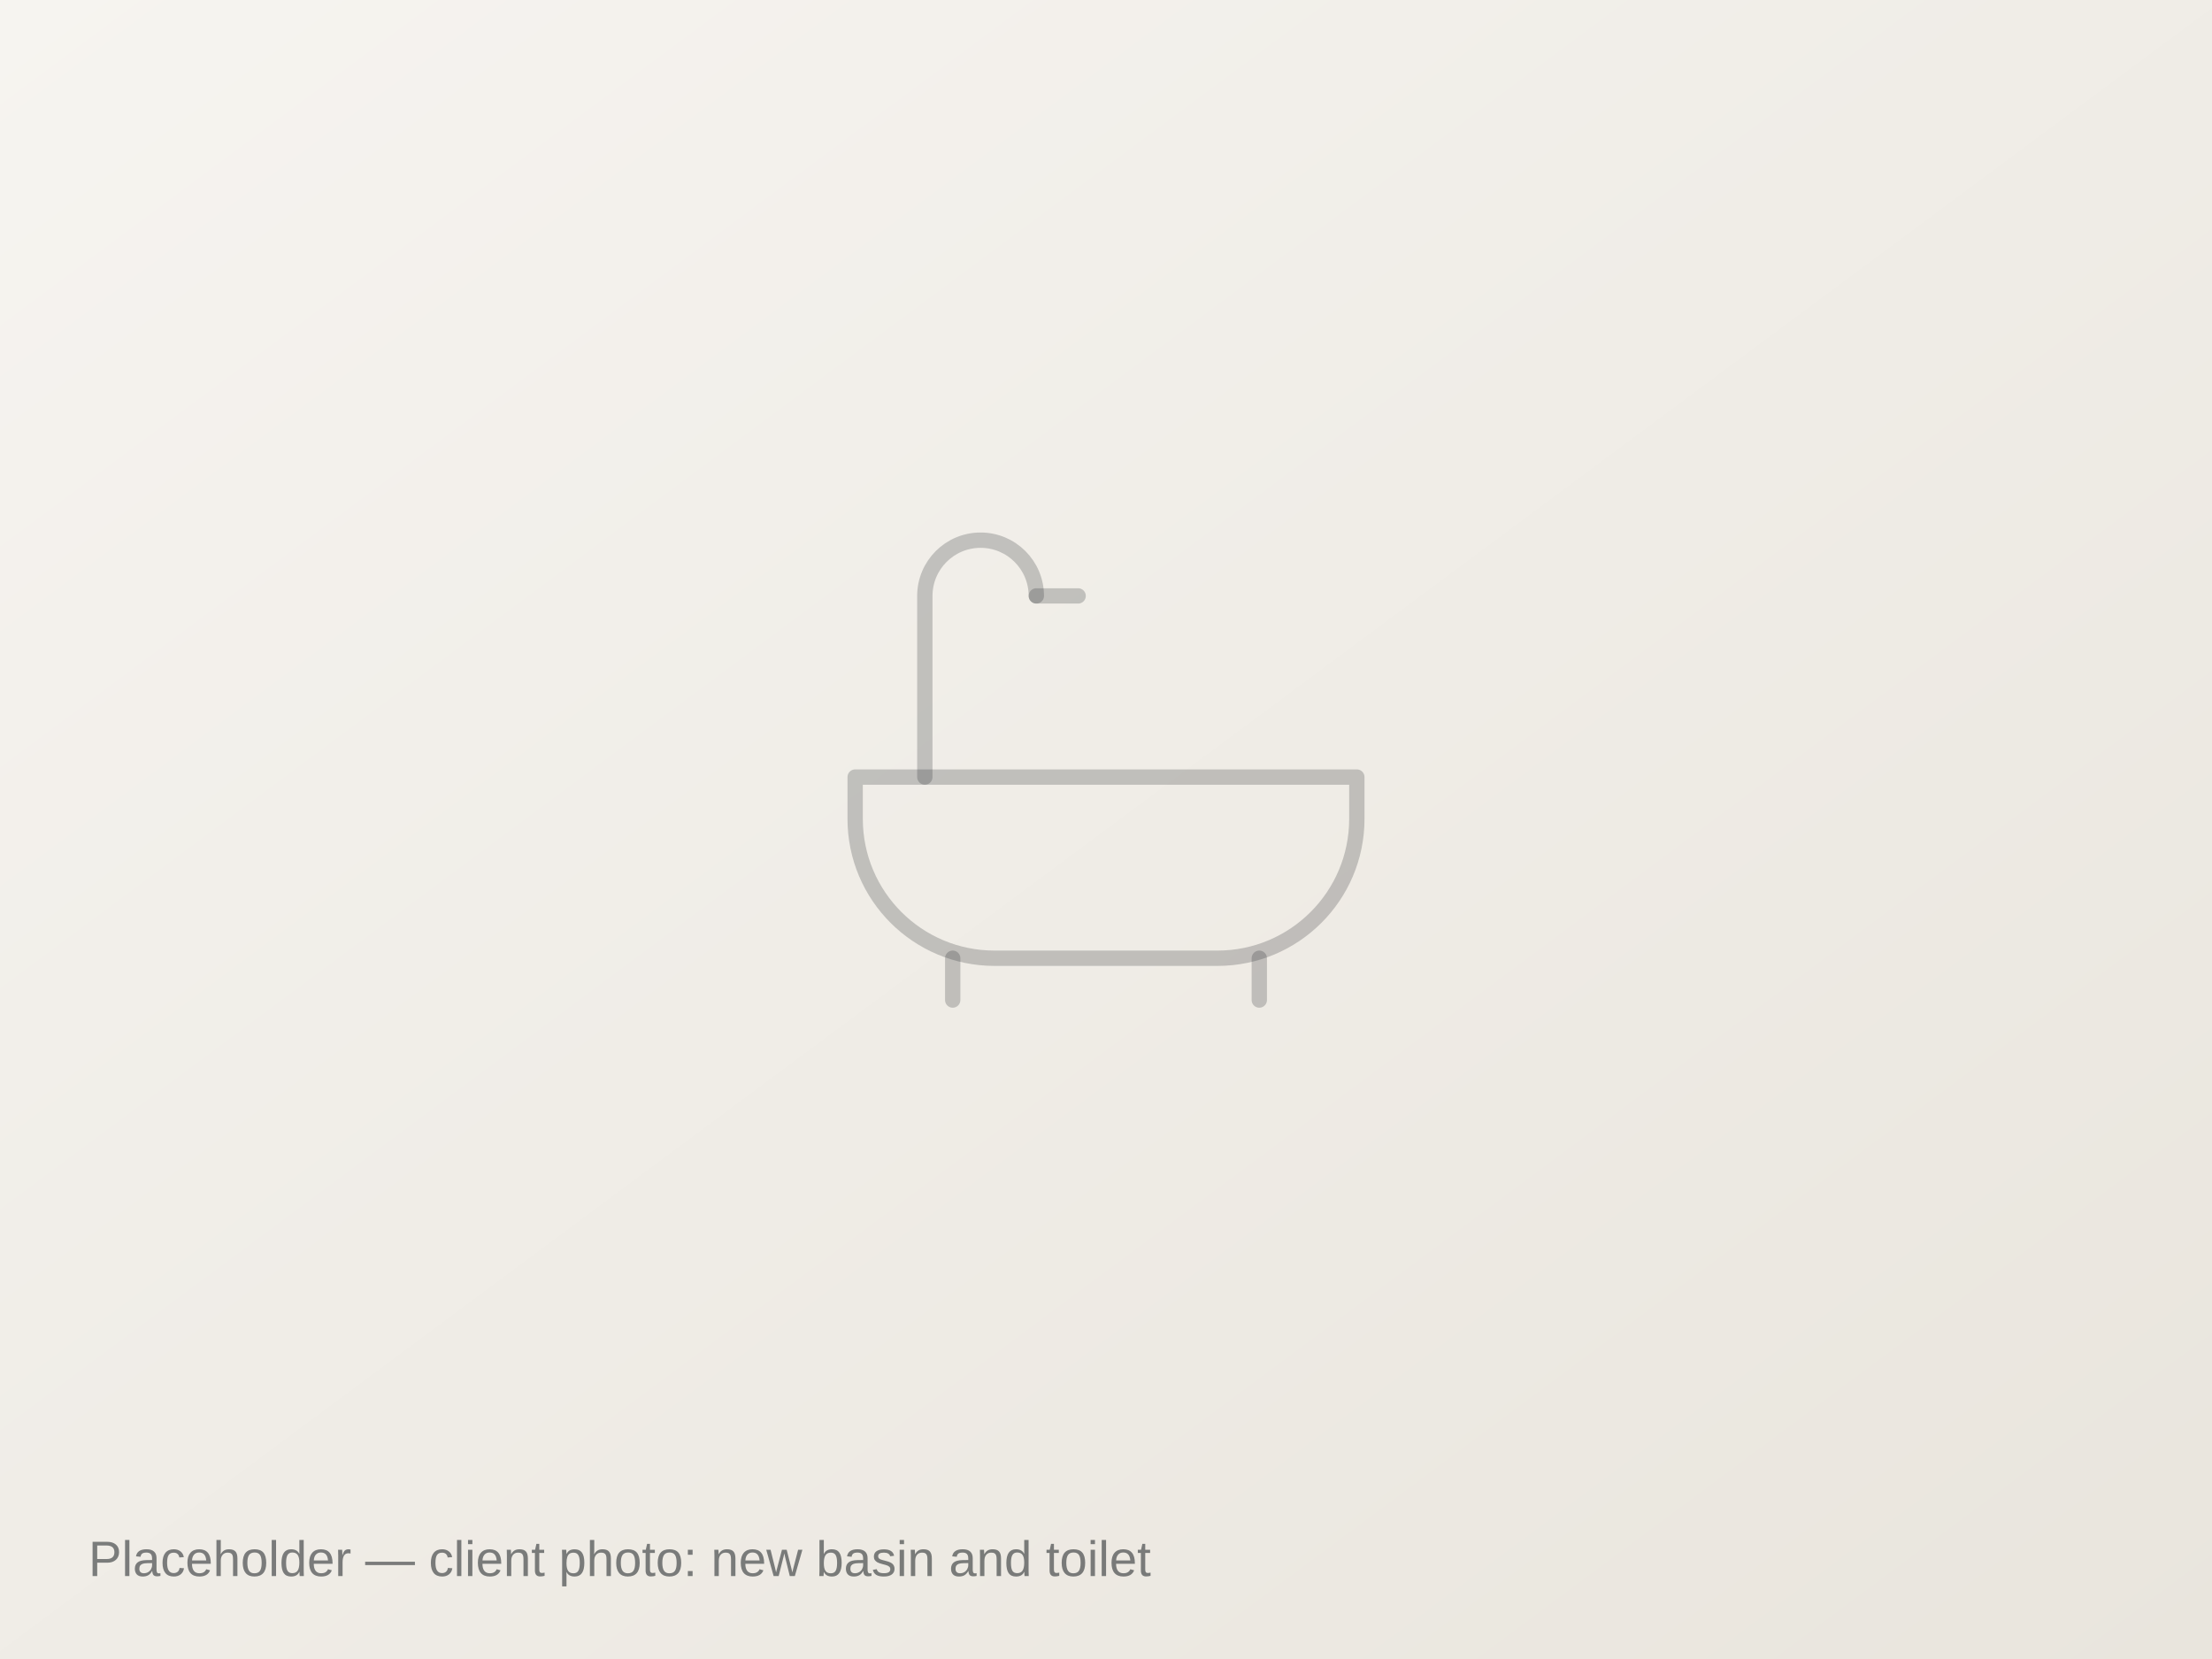
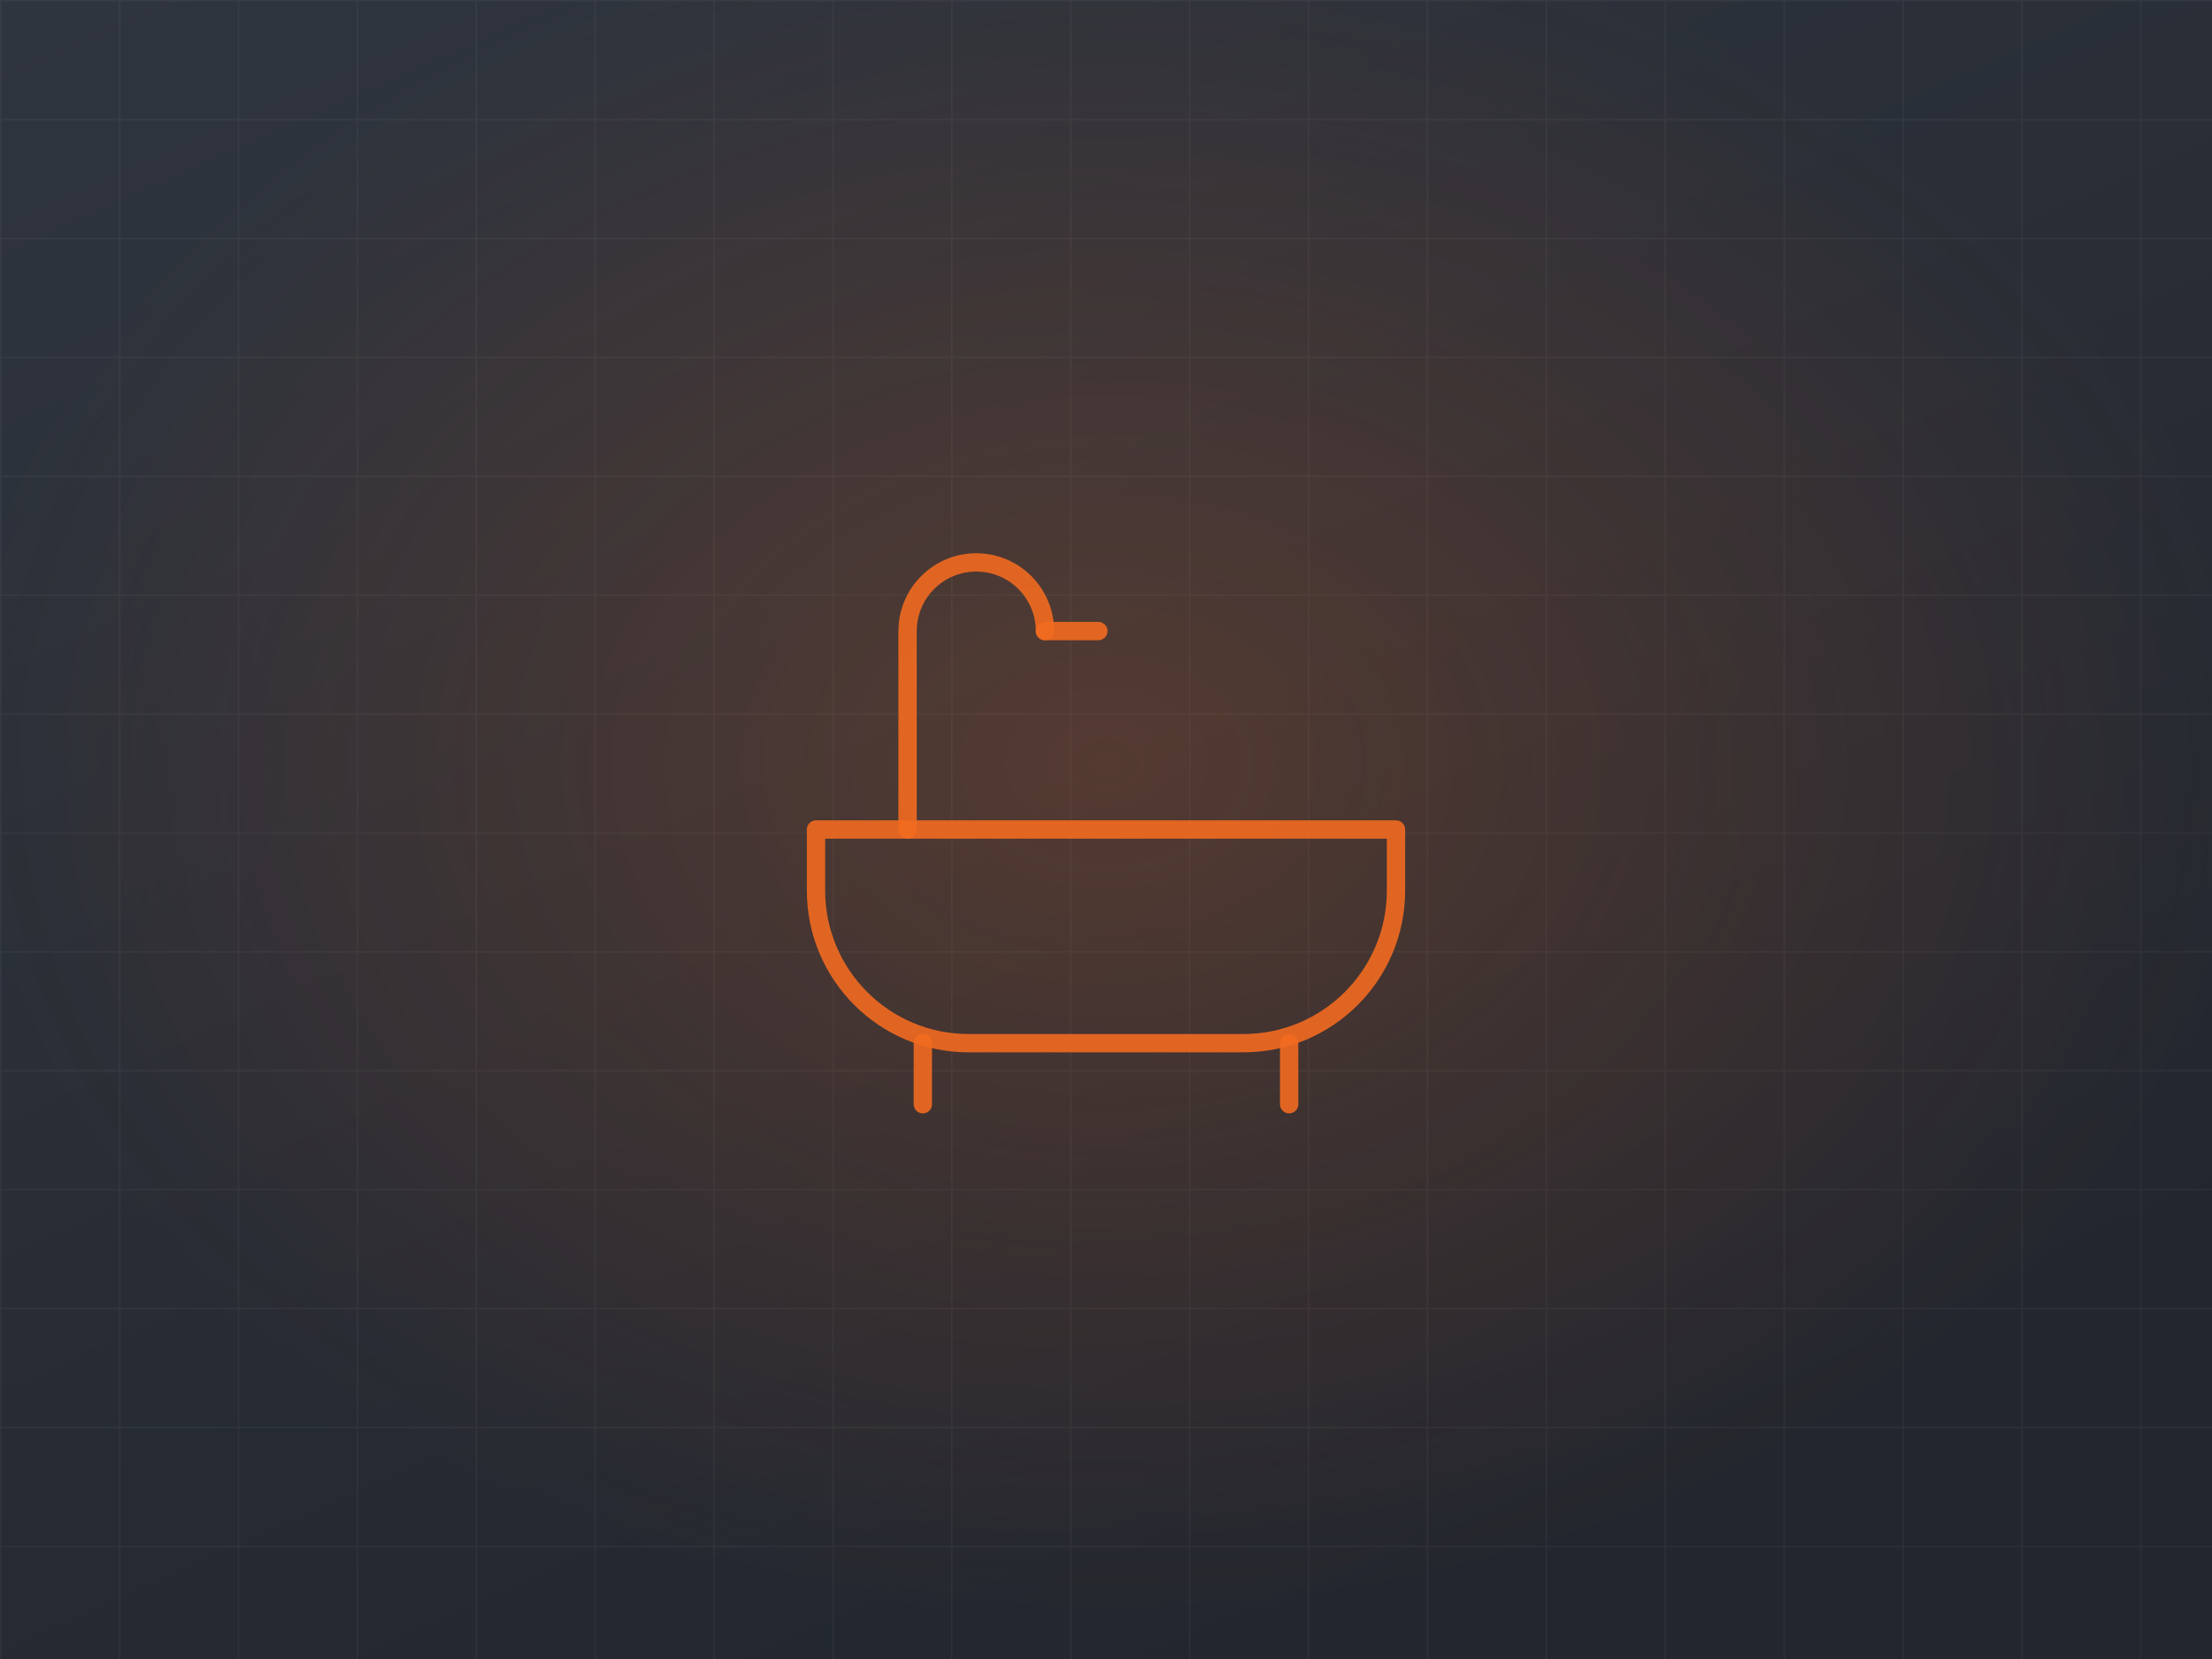
- <svg xmlns="http://www.w3.org/2000/svg" width="800" height="600" viewBox="0 0 800 600" role="img" aria-label="new basin and toilet">
+ <svg xmlns="http://www.w3.org/2000/svg" width="800" height="600" viewBox="0 0 800 600" role="presentation">
  <defs>
-     <linearGradient id="g" x1="0" y1="0" x2="1" y2="1">
-       <stop offset="0" stop-color="#f6f4f0" />
-       <stop offset="1" stop-color="#e9e5dd" />
+     <linearGradient id="bg" x1="0" y1="0" x2="0.6" y2="1">
+       <stop offset="0" stop-color="#2f353f" />
+       <stop offset="1" stop-color="#22262e" />
    </linearGradient>
+     <radialGradient id="glow" cx="50%" cy="46%" r="52%">
+       <stop offset="0" stop-color="#f26b21" stop-opacity="0.22" />
+       <stop offset="1" stop-color="#f26b21" stop-opacity="0" />
+     </radialGradient>
+     <pattern id="grid" width="43" height="43" patternUnits="userSpaceOnUse">
+       <path d="M43 0H0V43" fill="none" stroke="#ffffff" stroke-opacity="0.045" stroke-width="1" />
+     </pattern>
  </defs>
-   <rect width="800" height="600" fill="url(#g)" />
-   <g transform="translate(274 150) scale(2.52)" fill="none" stroke="#1b1f24" stroke-opacity="0.22" stroke-width="2.2" stroke-linecap="round" stroke-linejoin="round">
-     <path d="M14 52h72v6a20 20 0 0 1-20 20H34a20 20 0 0 1-20-20z" />
-     <path d="M24 52V26a8 8 0 0 1 16 0" />
-     <path d="M40 26h6" />
-     <path d="M28 78v6M72 78v6" />
+   <rect width="800" height="600" fill="url(#bg)" />
+   <rect width="800" height="600" fill="url(#grid)" />
+   <rect width="800" height="600" fill="url(#glow)" />
+   <g transform="translate(262 162) scale(2.76)" fill="none" stroke="#f26b21" stroke-opacity="0.9" stroke-width="2.4" stroke-linecap="round" stroke-linejoin="round">
+     <path d="M12 50h76v8a20 20 0 0 1-20 20H32a20 20 0 0 1-20-20z" />
+     <path d="M24 50V24a9 9 0 0 1 18 0" />
+     <path d="M42 24h7" />
+     <path d="M26 78v8M74 78v8" />
  </g>
-   <text x="32" y="570" font-family="Archivo, Arial, sans-serif" font-size="18" fill="#1b1f24" fill-opacity="0.55">Placeholder — client photo: new basin and toilet</text>
</svg>
